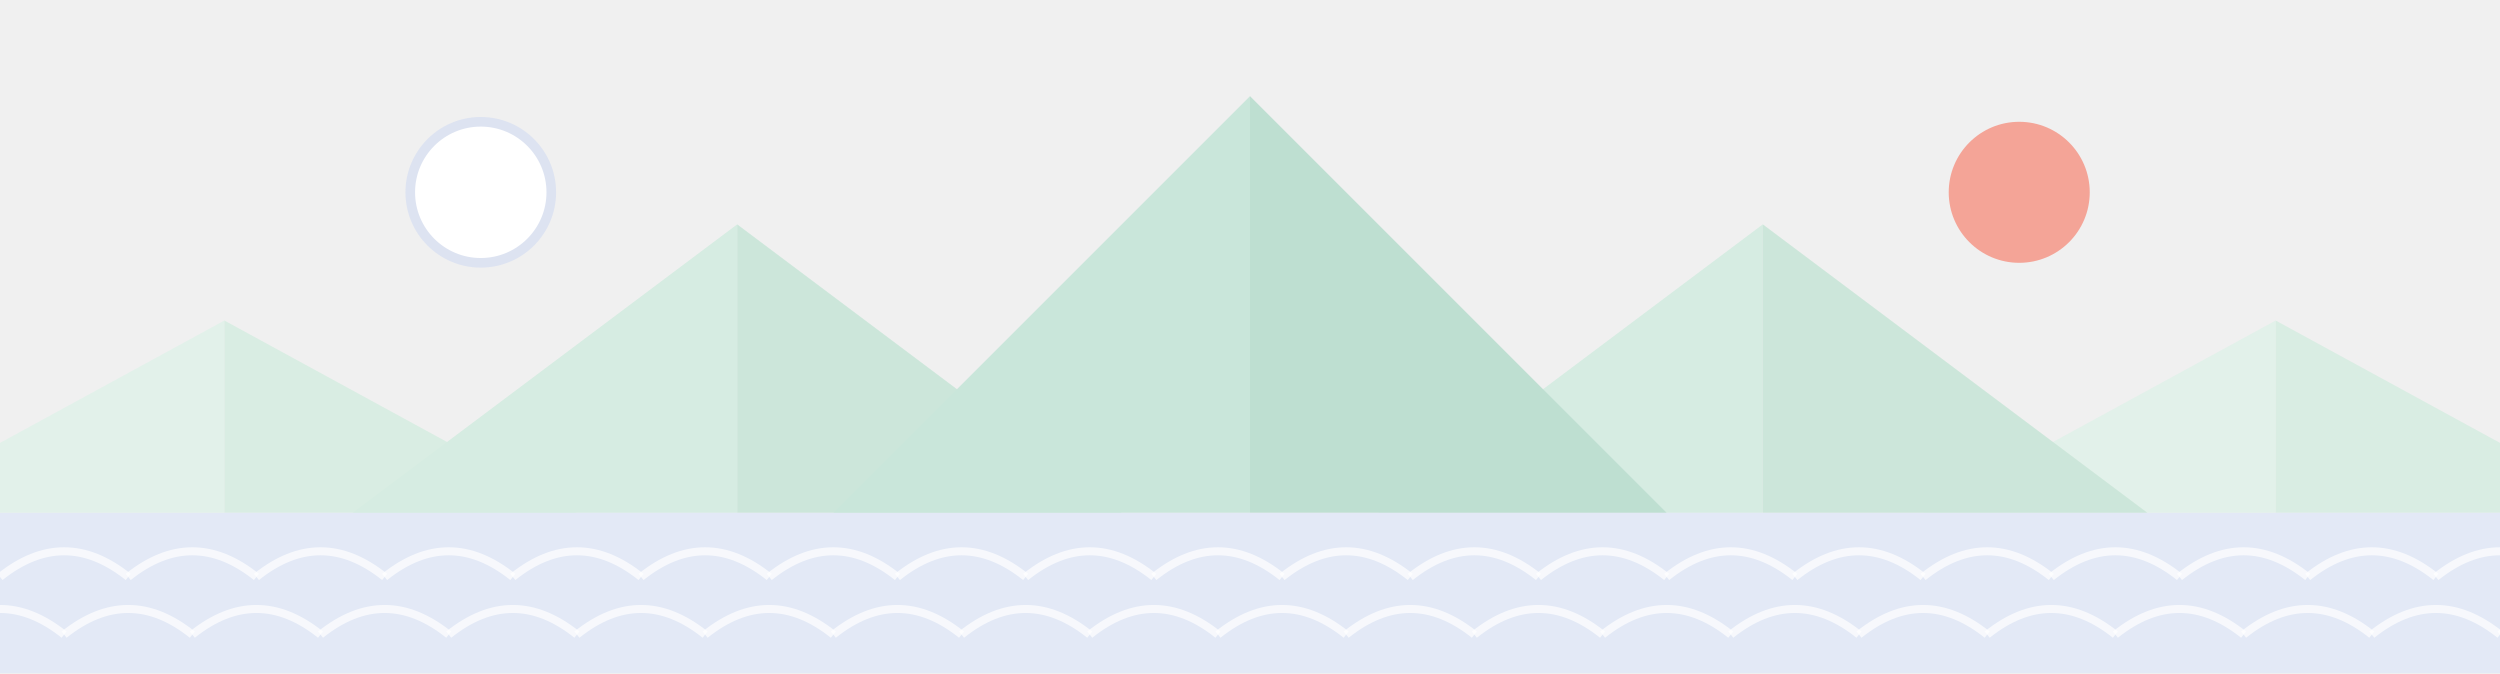
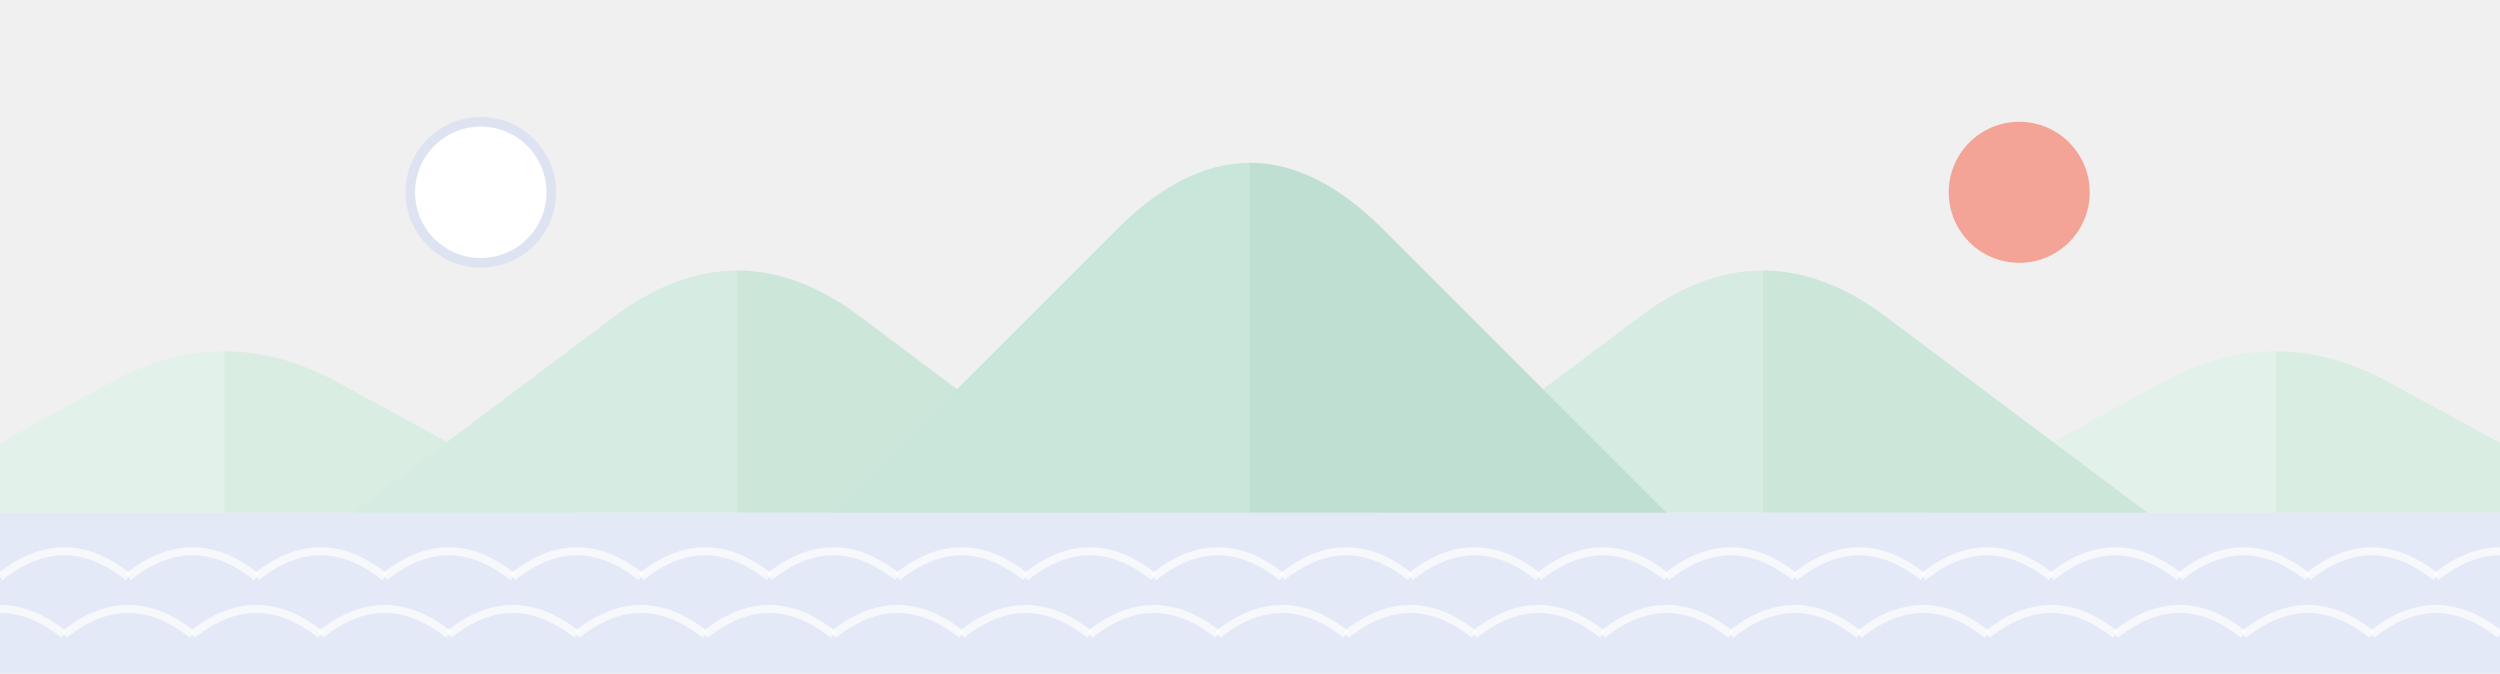
<svg xmlns="http://www.w3.org/2000/svg" viewBox="0 0 780 210" width="780" height="210" aria-hidden="true">
  <circle cx="150" cy="60" r="22" fill="#FFFFFF" stroke="#DDE3F1" stroke-width="3" />
  <circle cx="630" cy="60" r="22" fill="#F4A497" />
-   <path d="M-40 160L70 100L70 160Z" fill="#E2F1EA" />
-   <path d="M70 100L180 160L70 160Z" fill="#D9EDE3" />
-   <path d="M600 160L710 100L710 160Z" fill="#E2F1EA" />
-   <path d="M710 100L820 160L710 160Z" fill="#D9EDE3" />
-   <path d="M110 160L230 70L230 160Z" fill="#D6ECE2" />
-   <path d="M230 70L350 160L230 160Z" fill="#CCE6DA" />
-   <path d="M430 160L550 70L550 160Z" fill="#D6ECE2" />
-   <path d="M550 70L670 160L550 160Z" fill="#CCE6DA" />
-   <path d="M260 160L390 30L390 160Z" fill="#C9E6DA" />
-   <path d="M390 30L520 160L390 160Z" fill="#BEDFD1" />
+   <path d="M-40 160L34.8 119.2Q52.4 109.6 70 109.6L70 160Z" fill="#E2F1EA" />
+   <path d="M70 109.6Q87.6 109.6 105.2 119.2L180 160L70 160Z" fill="#D9EDE3" />
+   <path d="M600 160L674.8 119.2Q692.4 109.6 710 109.6L710 160Z" fill="#E2F1EA" />
+   <path d="M710 109.6Q727.6 109.6 745.2 119.2L820 160L710 160Z" fill="#D9EDE3" />
+   <path d="M110 160L191.6 98.8Q210.8 84.4 230 84.4L230 160Z" fill="#D6ECE2" />
+   <path d="M230 84.4Q249.2 84.4 268.4 98.8L350 160L230 160Z" fill="#CCE6DA" />
+   <path d="M430 160L511.6 98.8Q530.8 84.4 550 84.4L550 160Z" fill="#D6ECE2" />
+   <path d="M550 84.4Q569.2 84.4 588.4 98.8L670 160L550 160Z" fill="#CCE6DA" />
+   <path d="M260 160L348.4 71.6Q369.2 50.8 390 50.8L390 160Z" fill="#C9E6DA" />
+   <path d="M390 50.8Q410.8 50.8 431.6 71.6L520 160L390 160Z" fill="#BEDFD1" />
  <rect y="160" width="780" height="50" fill="#E3E9F6" />
  <path d="M0 180q20 -16 40 0" fill="none" stroke="#FFFFFF" stroke-width="2.5" opacity="0.7" />
  <path d="M40 180q20 -16 40 0" fill="none" stroke="#FFFFFF" stroke-width="2.5" opacity="0.7" />
  <path d="M80 180q20 -16 40 0" fill="none" stroke="#FFFFFF" stroke-width="2.5" opacity="0.7" />
  <path d="M120 180q20 -16 40 0" fill="none" stroke="#FFFFFF" stroke-width="2.5" opacity="0.7" />
  <path d="M160 180q20 -16 40 0" fill="none" stroke="#FFFFFF" stroke-width="2.5" opacity="0.7" />
  <path d="M200 180q20 -16 40 0" fill="none" stroke="#FFFFFF" stroke-width="2.5" opacity="0.7" />
  <path d="M240 180q20 -16 40 0" fill="none" stroke="#FFFFFF" stroke-width="2.5" opacity="0.7" />
  <path d="M280 180q20 -16 40 0" fill="none" stroke="#FFFFFF" stroke-width="2.5" opacity="0.7" />
  <path d="M320 180q20 -16 40 0" fill="none" stroke="#FFFFFF" stroke-width="2.5" opacity="0.7" />
  <path d="M360 180q20 -16 40 0" fill="none" stroke="#FFFFFF" stroke-width="2.5" opacity="0.7" />
  <path d="M400 180q20 -16 40 0" fill="none" stroke="#FFFFFF" stroke-width="2.5" opacity="0.7" />
  <path d="M440 180q20 -16 40 0" fill="none" stroke="#FFFFFF" stroke-width="2.5" opacity="0.7" />
  <path d="M480 180q20 -16 40 0" fill="none" stroke="#FFFFFF" stroke-width="2.5" opacity="0.7" />
  <path d="M520 180q20 -16 40 0" fill="none" stroke="#FFFFFF" stroke-width="2.5" opacity="0.7" />
  <path d="M560 180q20 -16 40 0" fill="none" stroke="#FFFFFF" stroke-width="2.5" opacity="0.7" />
  <path d="M600 180q20 -16 40 0" fill="none" stroke="#FFFFFF" stroke-width="2.5" opacity="0.7" />
  <path d="M640 180q20 -16 40 0" fill="none" stroke="#FFFFFF" stroke-width="2.5" opacity="0.7" />
  <path d="M680 180q20 -16 40 0" fill="none" stroke="#FFFFFF" stroke-width="2.5" opacity="0.7" />
  <path d="M720 180q20 -16 40 0" fill="none" stroke="#FFFFFF" stroke-width="2.5" opacity="0.7" />
  <path d="M760 180q20 -16 40 0" fill="none" stroke="#FFFFFF" stroke-width="2.5" opacity="0.7" />
  <path d="M800 180q20 -16 40 0" fill="none" stroke="#FFFFFF" stroke-width="2.5" opacity="0.7" />
  <path d="M840 180q20 -16 40 0" fill="none" stroke="#FFFFFF" stroke-width="2.5" opacity="0.7" />
  <path d="M-20 198q20 -16 40 0" fill="none" stroke="#FFFFFF" stroke-width="2.5" opacity="0.7" />
  <path d="M20 198q20 -16 40 0" fill="none" stroke="#FFFFFF" stroke-width="2.5" opacity="0.7" />
  <path d="M60 198q20 -16 40 0" fill="none" stroke="#FFFFFF" stroke-width="2.5" opacity="0.7" />
  <path d="M100 198q20 -16 40 0" fill="none" stroke="#FFFFFF" stroke-width="2.5" opacity="0.7" />
  <path d="M140 198q20 -16 40 0" fill="none" stroke="#FFFFFF" stroke-width="2.5" opacity="0.7" />
  <path d="M180 198q20 -16 40 0" fill="none" stroke="#FFFFFF" stroke-width="2.5" opacity="0.7" />
  <path d="M220 198q20 -16 40 0" fill="none" stroke="#FFFFFF" stroke-width="2.5" opacity="0.7" />
  <path d="M260 198q20 -16 40 0" fill="none" stroke="#FFFFFF" stroke-width="2.5" opacity="0.7" />
  <path d="M300 198q20 -16 40 0" fill="none" stroke="#FFFFFF" stroke-width="2.5" opacity="0.7" />
  <path d="M340 198q20 -16 40 0" fill="none" stroke="#FFFFFF" stroke-width="2.5" opacity="0.7" />
  <path d="M380 198q20 -16 40 0" fill="none" stroke="#FFFFFF" stroke-width="2.5" opacity="0.7" />
  <path d="M420 198q20 -16 40 0" fill="none" stroke="#FFFFFF" stroke-width="2.5" opacity="0.7" />
  <path d="M460 198q20 -16 40 0" fill="none" stroke="#FFFFFF" stroke-width="2.5" opacity="0.7" />
  <path d="M500 198q20 -16 40 0" fill="none" stroke="#FFFFFF" stroke-width="2.5" opacity="0.7" />
  <path d="M540 198q20 -16 40 0" fill="none" stroke="#FFFFFF" stroke-width="2.5" opacity="0.7" />
  <path d="M580 198q20 -16 40 0" fill="none" stroke="#FFFFFF" stroke-width="2.5" opacity="0.7" />
  <path d="M620 198q20 -16 40 0" fill="none" stroke="#FFFFFF" stroke-width="2.5" opacity="0.7" />
  <path d="M660 198q20 -16 40 0" fill="none" stroke="#FFFFFF" stroke-width="2.5" opacity="0.7" />
  <path d="M700 198q20 -16 40 0" fill="none" stroke="#FFFFFF" stroke-width="2.5" opacity="0.7" />
  <path d="M740 198q20 -16 40 0" fill="none" stroke="#FFFFFF" stroke-width="2.5" opacity="0.7" />
  <path d="M780 198q20 -16 40 0" fill="none" stroke="#FFFFFF" stroke-width="2.5" opacity="0.7" />
  <path d="M820 198q20 -16 40 0" fill="none" stroke="#FFFFFF" stroke-width="2.5" opacity="0.7" />
</svg>
